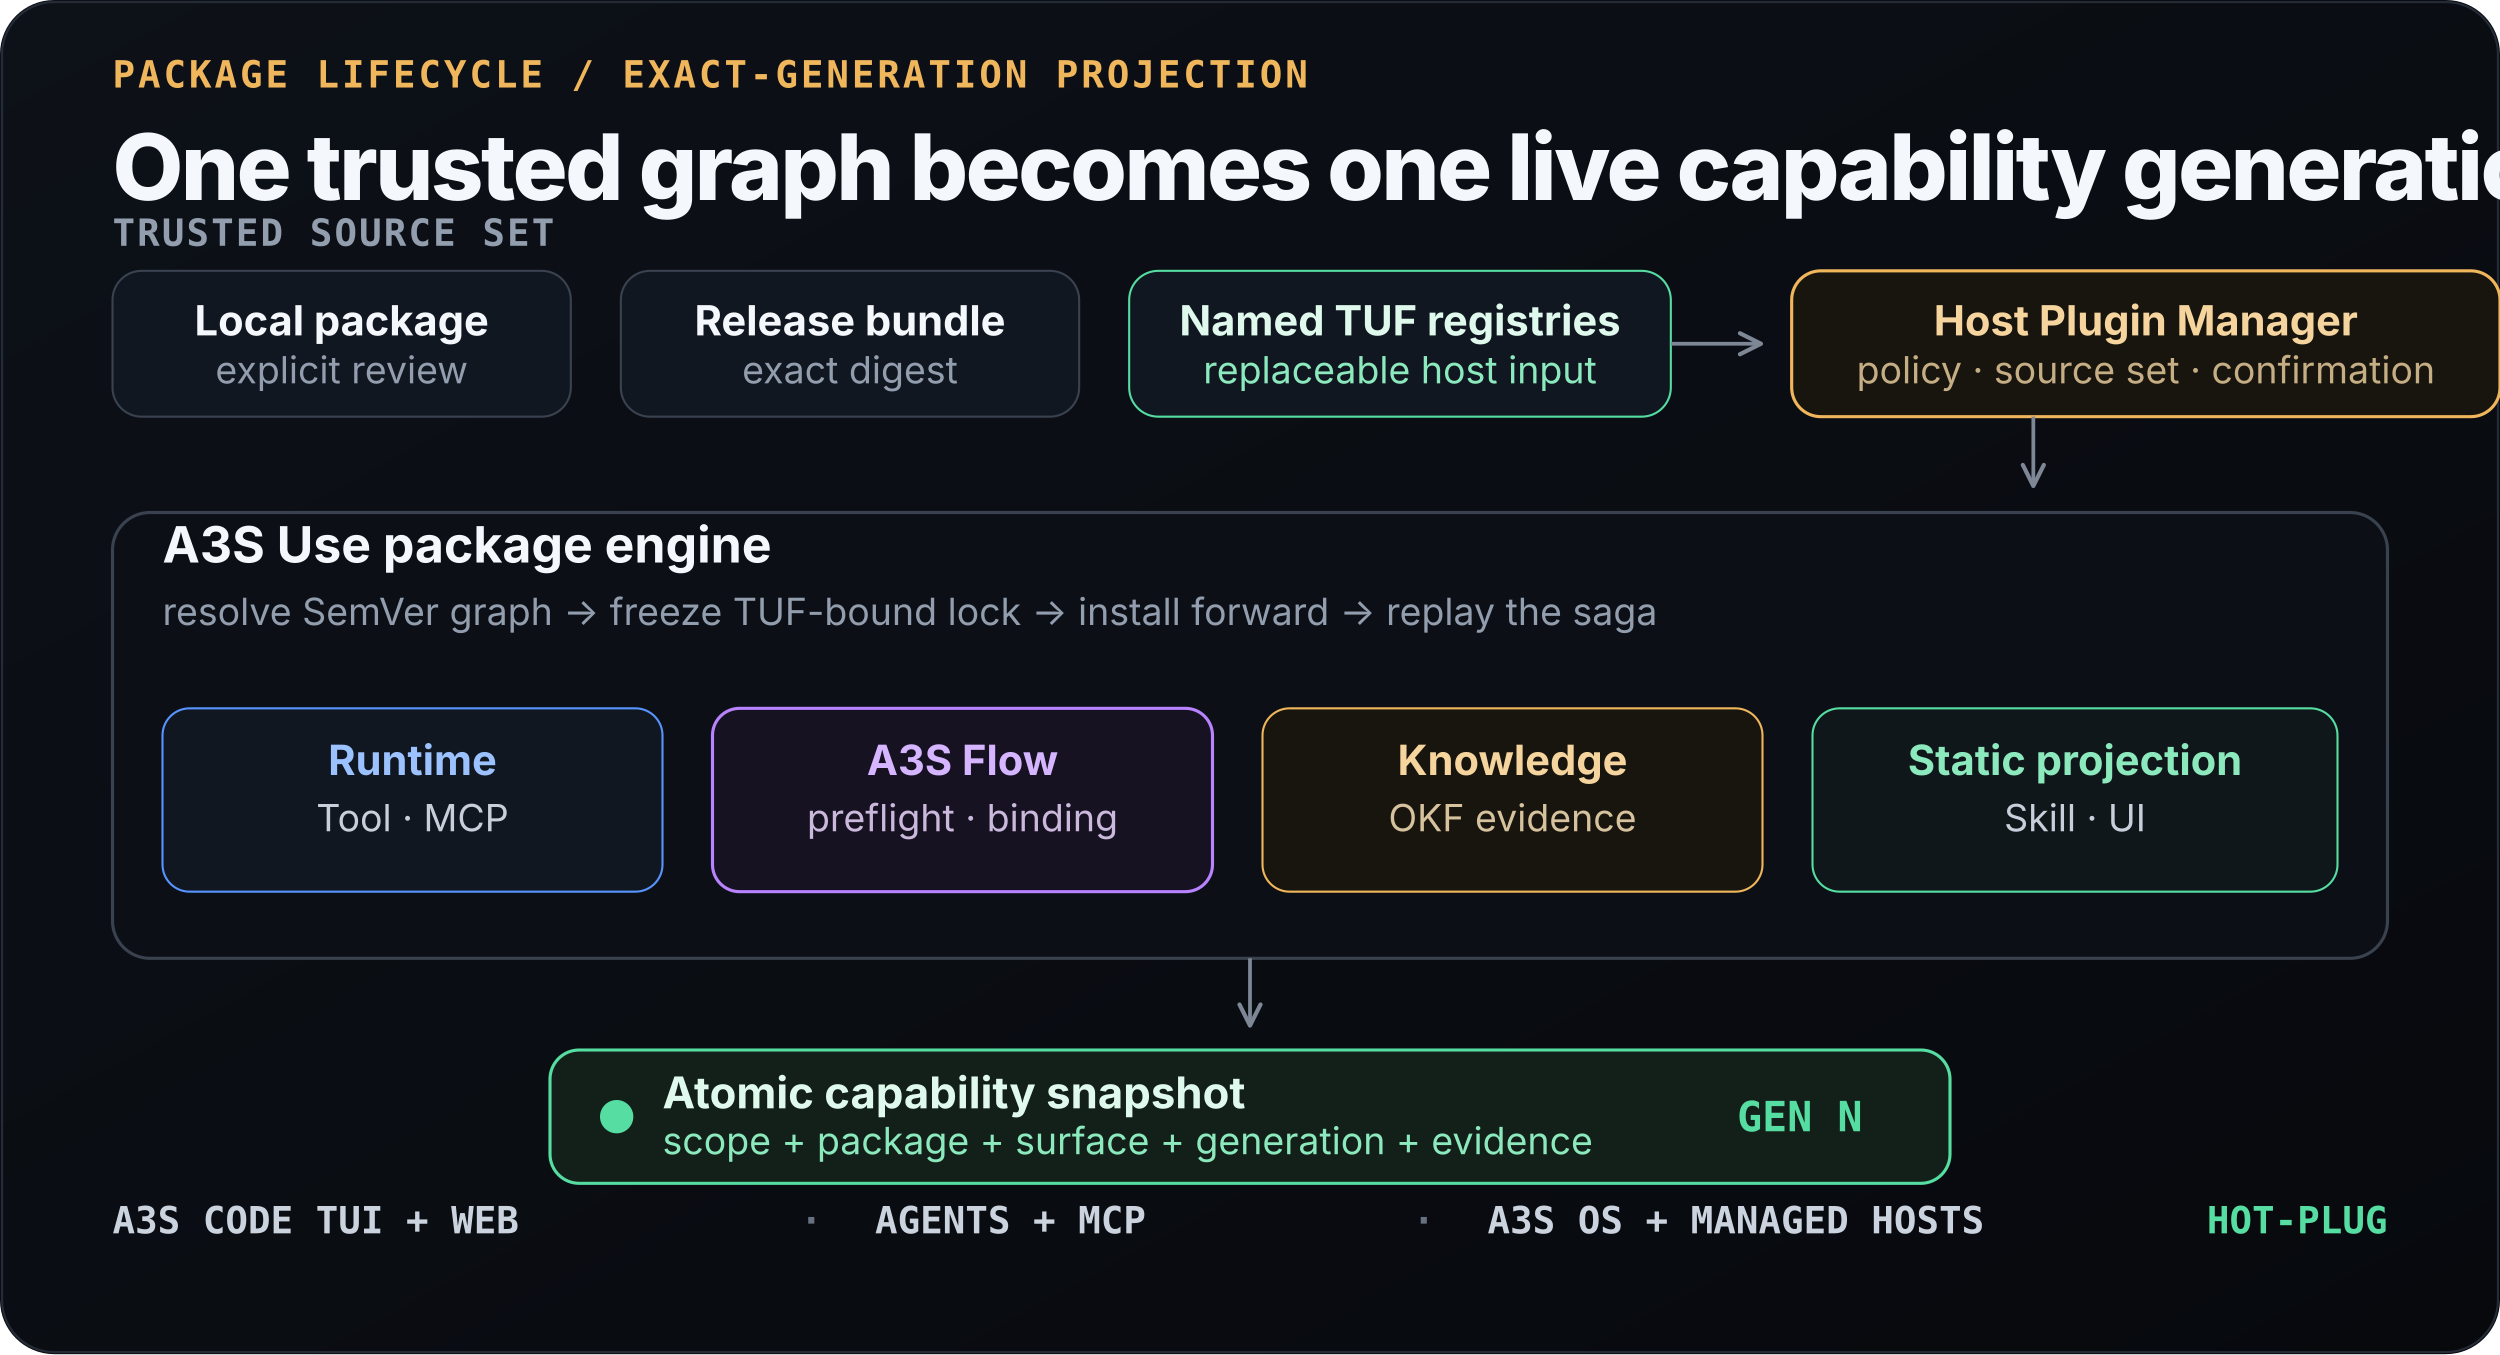
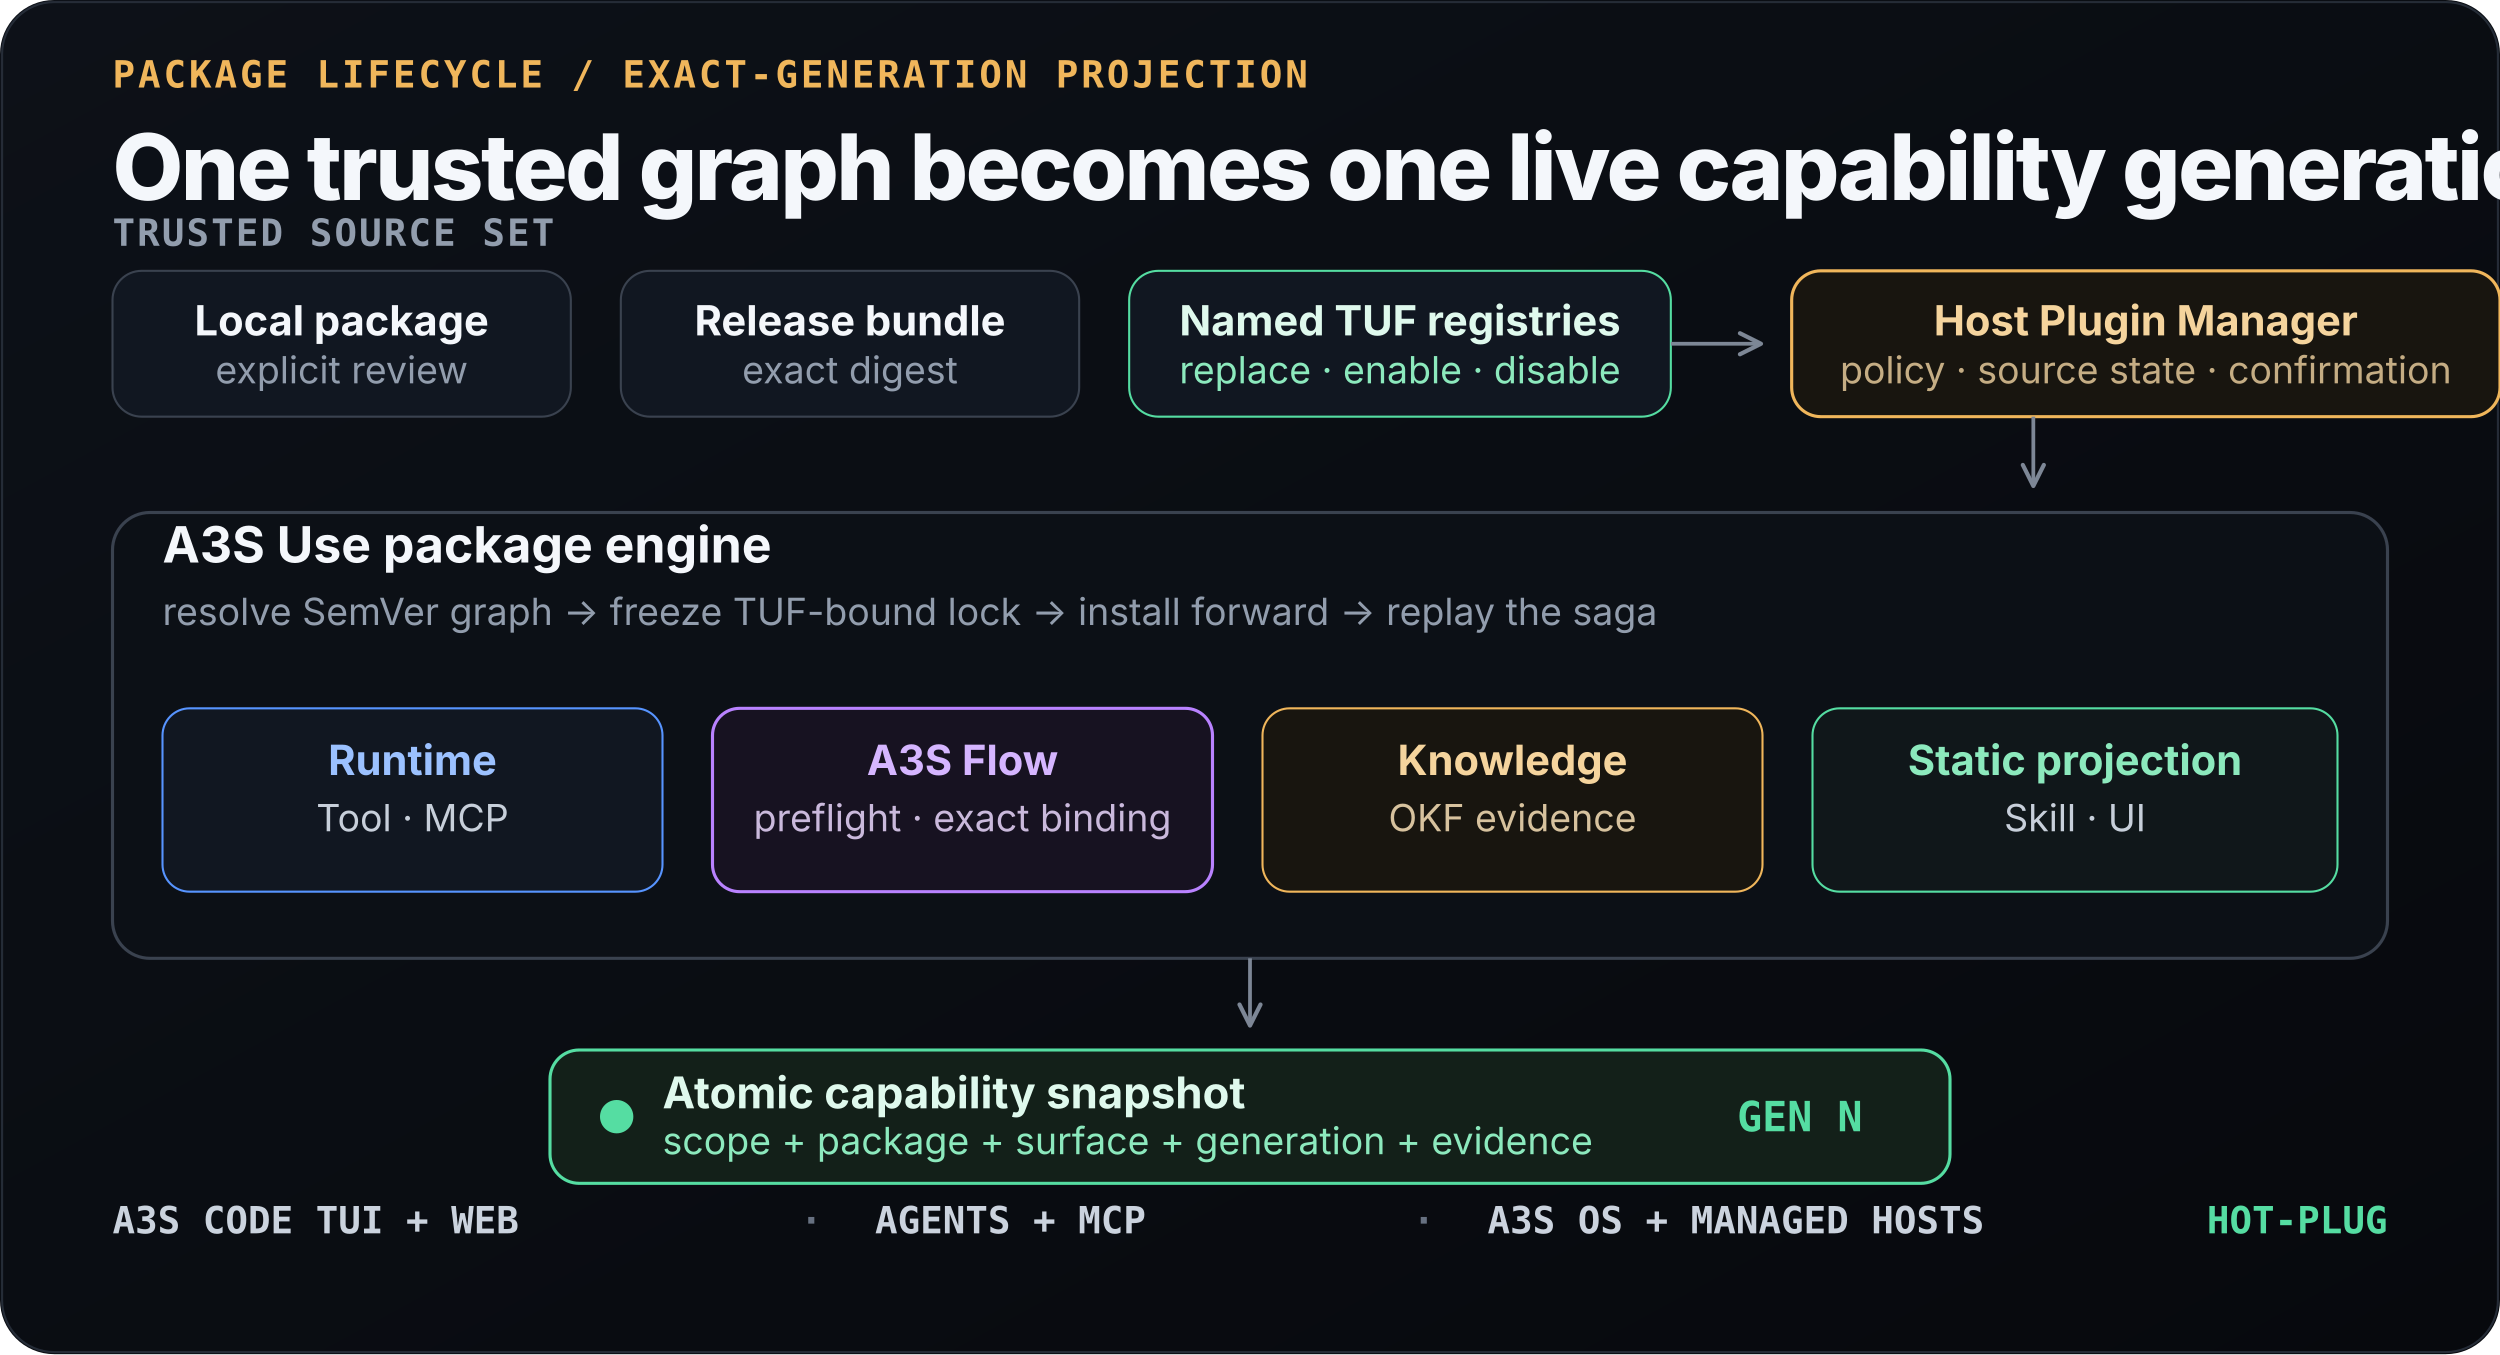
<svg xmlns="http://www.w3.org/2000/svg" width="1200" height="650" viewBox="0 0 1200 650" role="img" aria-labelledby="title desc">
  <defs>
    <linearGradient id="background" x1="0" y1="0" x2="1" y2="1">
      <stop offset="0" stop-color="#0d1118" />
      <stop offset="1" stop-color="#07090d" />
    </linearGradient>
    <marker id="arrow" viewBox="0 0 10 10" refX="8" refY="5" markerWidth="7" markerHeight="7" orient="auto">
      <path d="M1 1 9 5 1 9" fill="none" stroke="#7d8796" stroke-width="1.6" stroke-linecap="round" stroke-linejoin="round" />
    </marker>
  </defs>
  <rect width="1200" height="650" rx="26" fill="url(#background)" />
  <rect x="1" y="1" width="1198" height="648" rx="25" fill="none" stroke="#252c37" />
  <g transform="translate(54 42)">
    <text fill="#f0b65b" font-family="ui-monospace, SFMono-Regular, Menlo, Consolas, monospace" font-size="18" font-weight="700" letter-spacing="1.4">PACKAGE LIFECYCLE / EXACT-GENERATION PROJECTION</text>
    <text y="54" fill="#f4f7fb" font-family="-apple-system, BlinkMacSystemFont, 'Segoe UI', sans-serif" font-size="44" font-weight="760" letter-spacing="-1.2">One trusted graph becomes one live capability generation.</text>
  </g>
  <g id="sources" transform="translate(54 130)" font-family="-apple-system, BlinkMacSystemFont, 'Segoe UI', sans-serif">
    <text y="-12" fill="#929dad" font-family="ui-monospace, SFMono-Regular, Menlo, Consolas, monospace" font-size="18" font-weight="700" letter-spacing="1">TRUSTED SOURCE SET</text>
    <g>
      <rect width="220" height="70" rx="14" fill="#111721" stroke="#3a424f" />
      <text x="110" y="31" text-anchor="middle" fill="#f4f7fb" font-size="20" font-weight="700">Local package</text>
      <text x="110" y="54" text-anchor="middle" fill="#929dad" font-size="18">explicit review</text>
    </g>
    <g transform="translate(244)">
      <rect width="220" height="70" rx="14" fill="#111721" stroke="#3a424f" />
      <text x="110" y="31" text-anchor="middle" fill="#f4f7fb" font-size="20" font-weight="700">Release bundle</text>
      <text x="110" y="54" text-anchor="middle" fill="#929dad" font-size="18">exact digest</text>
    </g>
    <g transform="translate(488)">
      <rect width="260" height="70" rx="14" fill="#111721" stroke="#55dda2" />
      <text x="130" y="31" text-anchor="middle" fill="#dff9ed" font-size="20" font-weight="700">Named TUF registries</text>
-       <text x="130" y="54" text-anchor="middle" fill="#8ce9bd" font-size="18">replaceable host input</text>
+       <text x="130" y="54" text-anchor="middle" fill="#8ce9bd" font-size="18">replace · enable · disable</text>
    </g>
    <path d="M748 35 H790" fill="none" stroke="#7d8796" stroke-width="1.8" marker-end="url(#arrow)" />
    <g transform="translate(806)">
      <rect width="340" height="70" rx="14" fill="#18150f" stroke="#f0b65b" stroke-width="1.5" />
      <text x="170" y="31" text-anchor="middle" fill="#f5d49d" font-size="20" font-weight="700">Host Plugin Manager</text>
-       <text x="170" y="54" text-anchor="middle" fill="#c5ad84" font-size="18">policy · source set · confirmation</text>
+       <text x="170" y="54" text-anchor="middle" fill="#c5ad84" font-size="18">policy · source state · confirmation</text>
    </g>
  </g>
  <path d="M976 200 V232" fill="none" stroke="#7d8796" stroke-width="1.8" marker-end="url(#arrow)" />
  <g id="engine" transform="translate(54 246)">
    <rect width="1092" height="214" rx="18" fill="#0c1016" stroke="#3a424f" stroke-width="1.5" />
    <g transform="translate(24 24)" font-family="-apple-system, BlinkMacSystemFont, 'Segoe UI', sans-serif">
      <text fill="#f4f7fb" font-size="24" font-weight="750">A3S Use package engine</text>
      <text y="30" fill="#929dad" font-size="18">resolve SemVer graph → freeze TUF-bound lock → install forward → replay the saga</text>
    </g>
    <g transform="translate(24 94)" font-family="-apple-system, BlinkMacSystemFont, 'Segoe UI', sans-serif">
      <g>
        <rect width="240" height="88" rx="13" fill="#111721" stroke="#5794ff" />
        <text x="120" y="32" text-anchor="middle" fill="#9bc1ff" font-size="20" font-weight="700">Runtime</text>
        <text x="120" y="59" text-anchor="middle" fill="#c7cfda" font-size="18">Tool · MCP</text>
      </g>
      <g transform="translate(264)">
        <rect width="240" height="88" rx="13" fill="#171221" stroke="#b982ff" stroke-width="1.5" />
        <text x="120" y="32" text-anchor="middle" fill="#d5b5ff" font-size="20" font-weight="700">A3S Flow</text>
-         <text x="120" y="59" text-anchor="middle" fill="#cab9dc" font-size="18">preflight · binding</text>
+         <text x="120" y="59" text-anchor="middle" fill="#cab9dc" font-size="18">preflight · exact binding</text>
      </g>
      <g transform="translate(528)">
        <rect width="240" height="88" rx="13" fill="#18150f" stroke="#f0b65b" />
        <text x="120" y="32" text-anchor="middle" fill="#f5d49d" font-size="20" font-weight="700">Knowledge</text>
        <text x="120" y="59" text-anchor="middle" fill="#d7c29e" font-size="18">OKF evidence</text>
      </g>
      <g transform="translate(792)">
        <rect width="252" height="88" rx="13" fill="#10171a" stroke="#55dda2" />
        <text x="126" y="32" text-anchor="middle" fill="#8ce9bd" font-size="20" font-weight="700">Static projection</text>
        <text x="126" y="59" text-anchor="middle" fill="#c7cfda" font-size="18">Skill · UI</text>
      </g>
    </g>
  </g>
  <path d="M600 460 V491" fill="none" stroke="#7d8796" stroke-width="1.8" marker-end="url(#arrow)" />
  <g id="cutover" transform="translate(264 504)" font-family="-apple-system, BlinkMacSystemFont, 'Segoe UI', sans-serif">
    <rect width="672" height="64" rx="14" fill="#132019" stroke="#55dda2" stroke-width="1.5" />
    <circle cx="32" cy="32" r="8" fill="#55dda2" />
    <text x="54" y="28" fill="#dff9ed" font-size="21" font-weight="750">Atomic capability snapshot</text>
    <text x="54" y="50" fill="#8ce9bd" font-size="18">scope + package + surface + generation + evidence</text>
    <text x="630" y="39" text-anchor="end" fill="#55dda2" font-family="ui-monospace, SFMono-Regular, Menlo, Consolas, monospace" font-size="20" font-weight="700">GEN N</text>
  </g>
  <g id="consumers" transform="translate(54 592)" font-family="ui-monospace, SFMono-Regular, Menlo, Consolas, monospace" font-size="18" font-weight="700">
    <text fill="#cbd3de">A3S CODE TUI + WEB</text>
    <text x="330" fill="#677181">·</text>
    <text x="366" fill="#cbd3de">AGENTS + MCP</text>
    <text x="624" fill="#677181">·</text>
    <text x="660" fill="#cbd3de">A3S OS + MANAGED HOSTS</text>
    <text x="1092" text-anchor="end" fill="#55dda2">HOT-PLUG</text>
  </g>
</svg>
